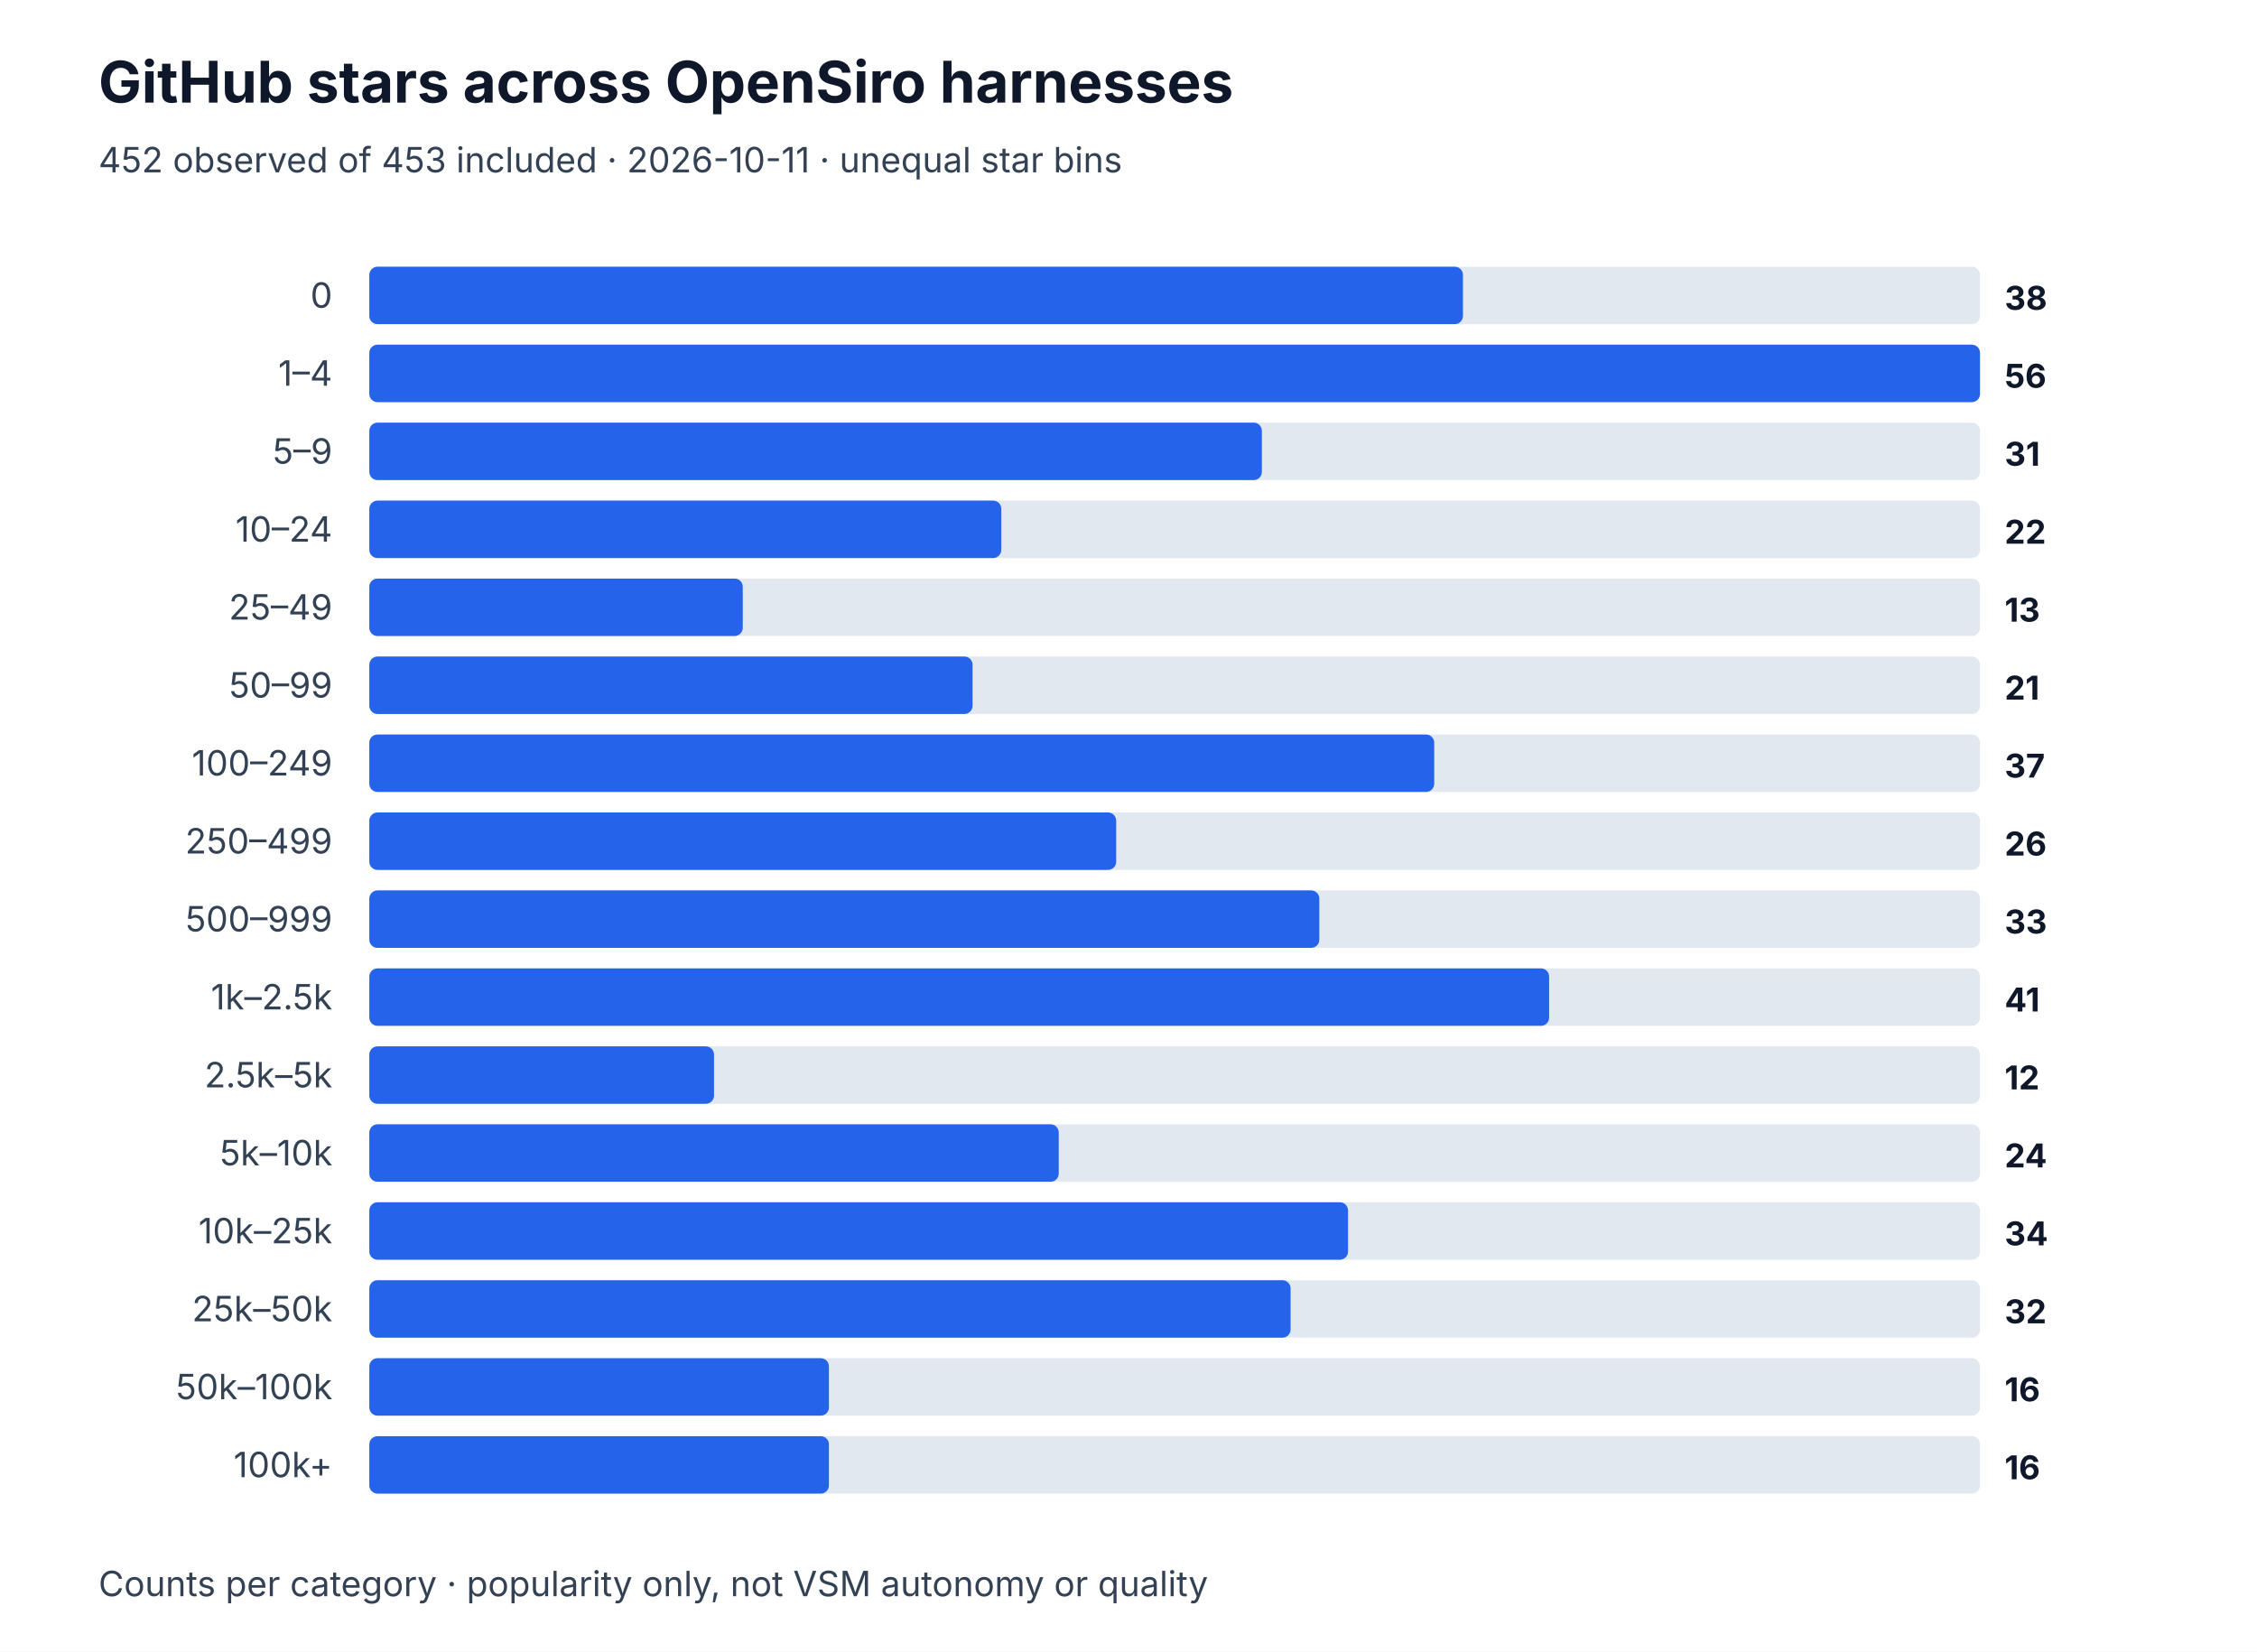
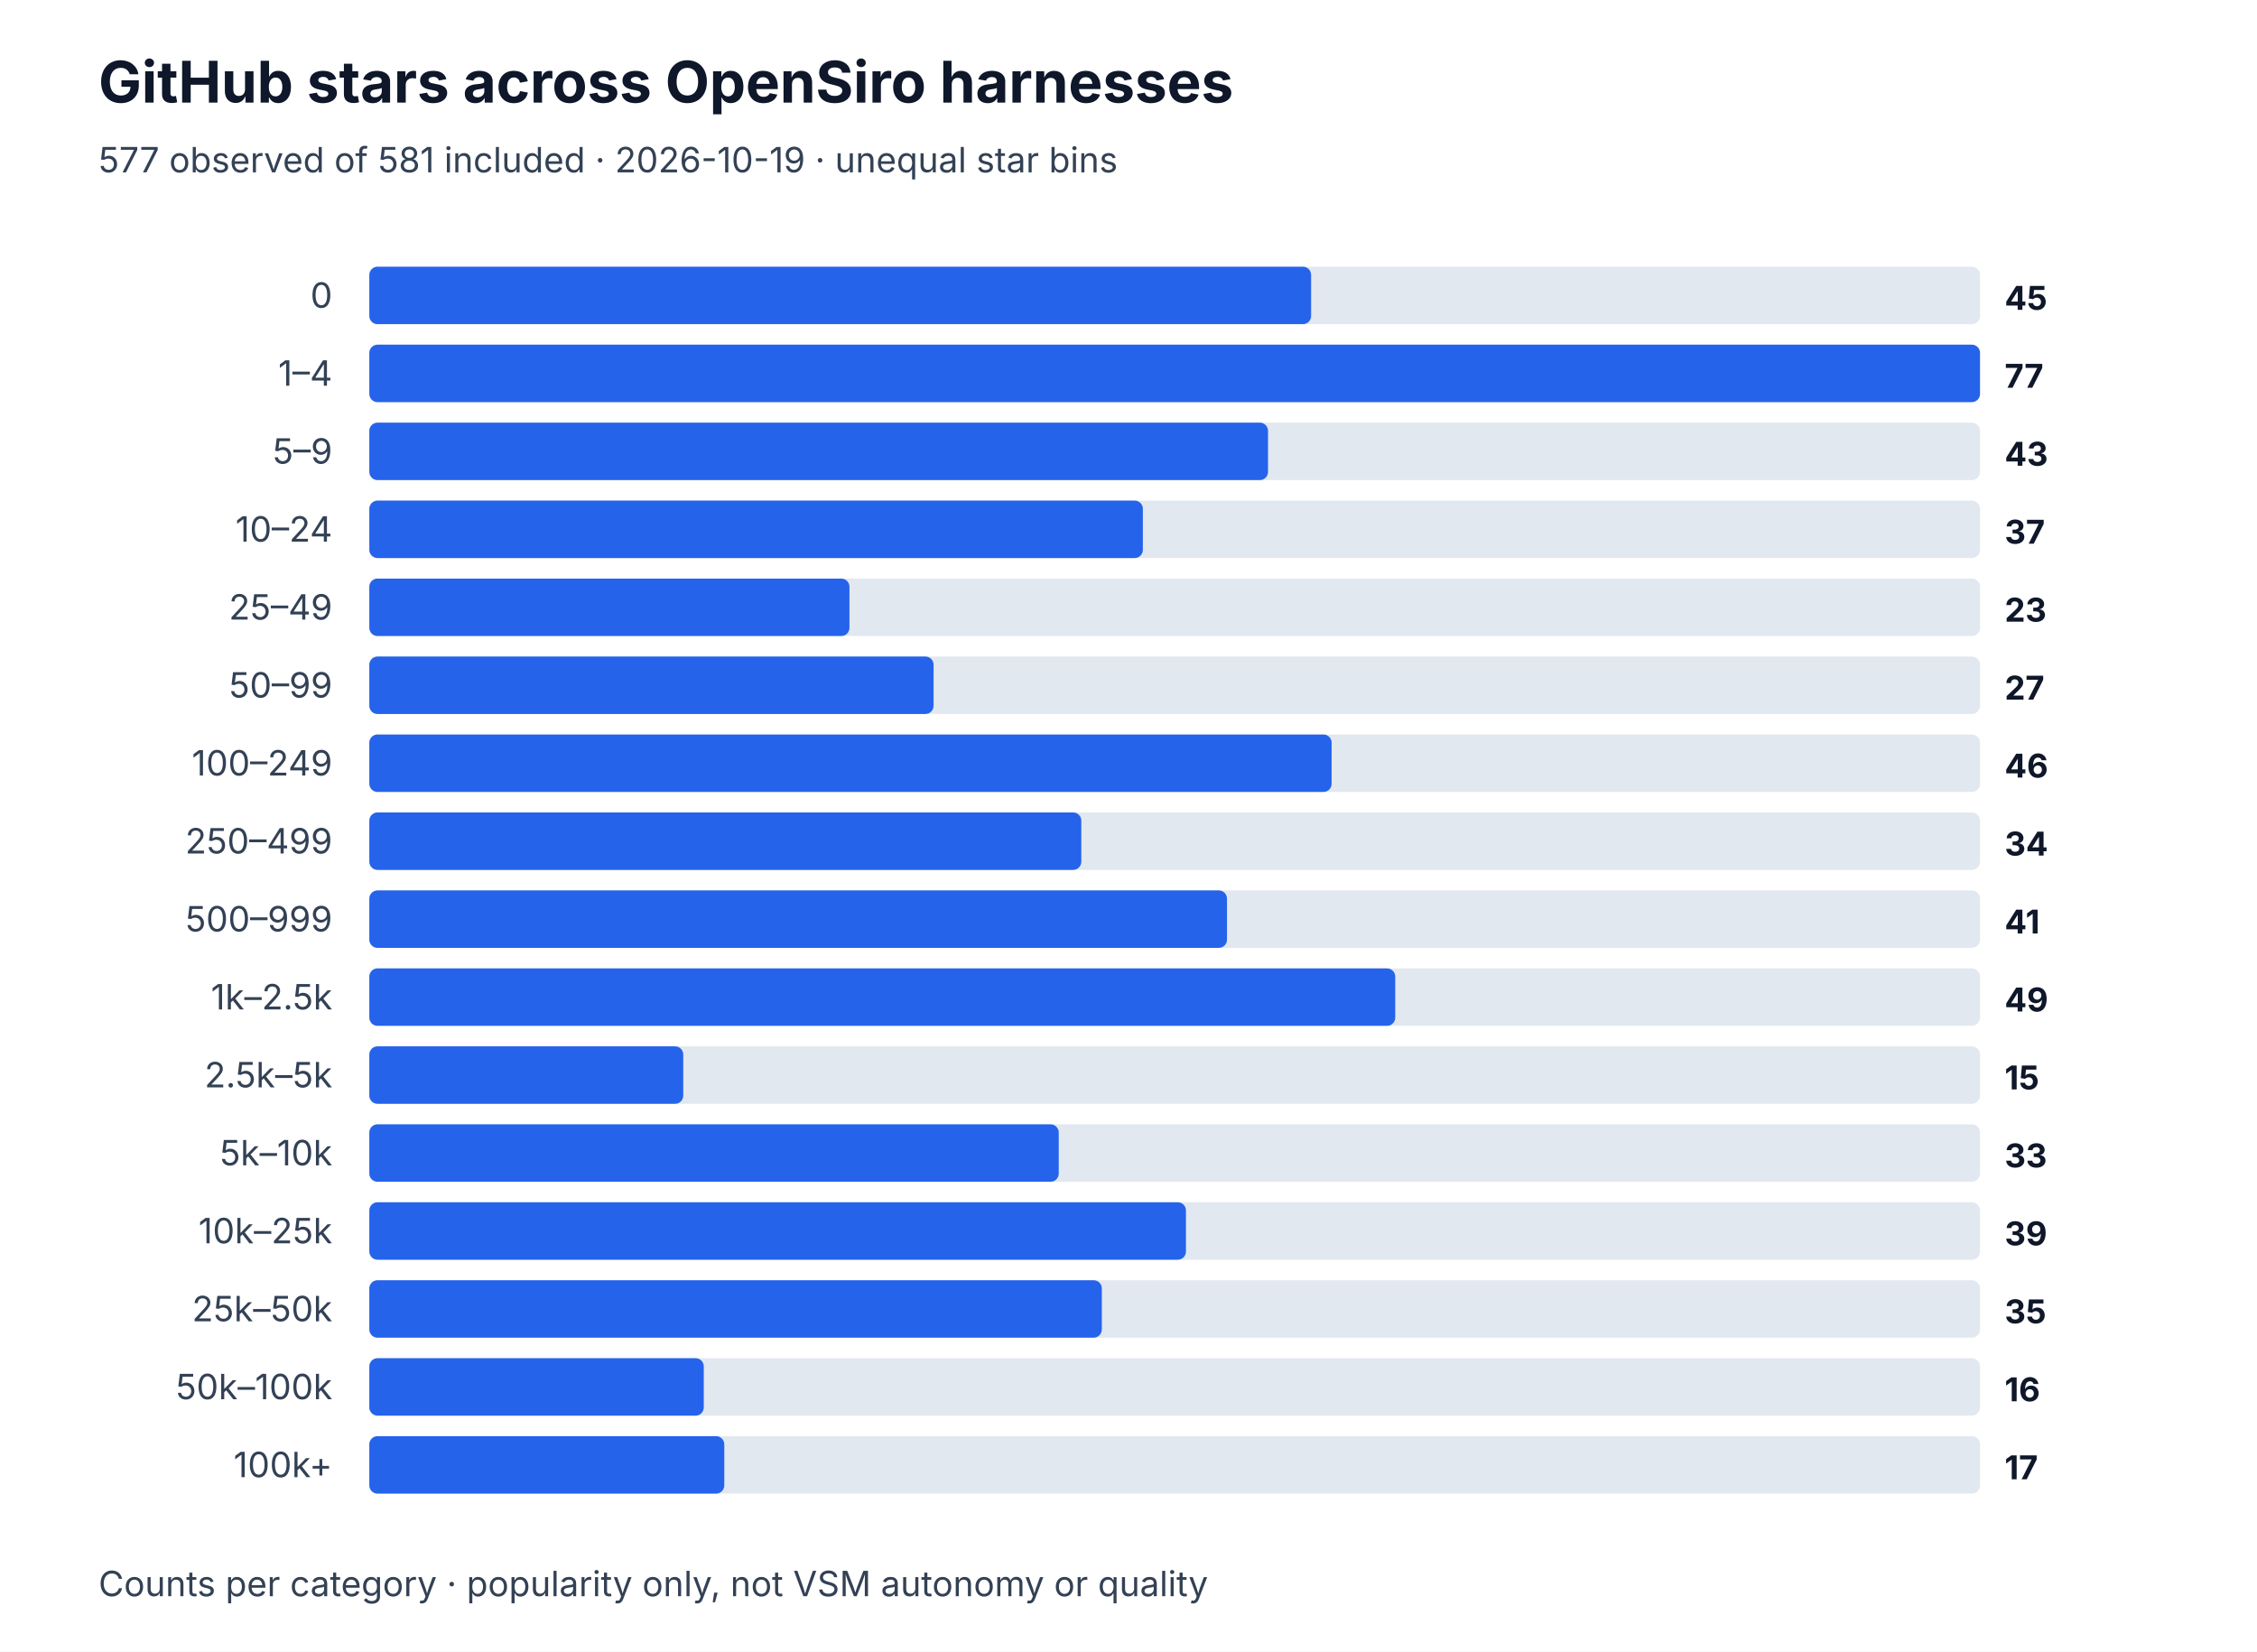
<svg xmlns="http://www.w3.org/2000/svg" viewBox="0 0 1100 805" role="img" aria-labelledby="title desc">
  <rect width="1100" height="805" fill="#ffffff" />
  <style>text{font-family:system-ui,-apple-system,Segoe UI,sans-serif} .axis{fill:#334155;font-size:17px} .value{fill:#0f172a;font-size:16px;font-weight:650}</style>
  <text x="48" y="50" fill="#0f172a" font-family="system-ui,-apple-system,Segoe UI,sans-serif" font-size="28" font-weight="700">GitHub stars across OpenSiro harnesses</text>
-   <text x="48" y="84" class="axis">452 observed of 453 included · 2026-10-11 · unequal star bins</text>
+   <text x="48" y="84" class="axis">577 observed of 581 included · 2026-10-19 · unequal star bins</text>
  <text class="axis" x="162" y="150" text-anchor="end">0</text>
  <rect x="180" y="130" width="785" height="28" rx="4" fill="#e2e8f0" />
-   <rect x="180" y="130" width="533" height="28" rx="4" fill="#2563eb" />
-   <text class="value" x="977" y="151">38</text>
+   <rect x="180" y="130" width="459" height="28" rx="4" fill="#2563eb" />
+   <text class="value" x="977" y="151">45</text>
  <text class="axis" x="162" y="188" text-anchor="end">1–4</text>
  <rect x="180" y="168" width="785" height="28" rx="4" fill="#e2e8f0" />
  <rect x="180" y="168" width="785" height="28" rx="4" fill="#2563eb" />
-   <text class="value" x="977" y="189">56</text>
+   <text class="value" x="977" y="189">77</text>
  <text class="axis" x="162" y="226" text-anchor="end">5–9</text>
  <rect x="180" y="206" width="785" height="28" rx="4" fill="#e2e8f0" />
-   <rect x="180" y="206" width="435" height="28" rx="4" fill="#2563eb" />
-   <text class="value" x="977" y="227">31</text>
+   <rect x="180" y="206" width="438" height="28" rx="4" fill="#2563eb" />
+   <text class="value" x="977" y="227">43</text>
  <text class="axis" x="162" y="264" text-anchor="end">10–24</text>
  <rect x="180" y="244" width="785" height="28" rx="4" fill="#e2e8f0" />
-   <rect x="180" y="244" width="308" height="28" rx="4" fill="#2563eb" />
-   <text class="value" x="977" y="265">22</text>
+   <rect x="180" y="244" width="377" height="28" rx="4" fill="#2563eb" />
+   <text class="value" x="977" y="265">37</text>
  <text class="axis" x="162" y="302" text-anchor="end">25–49</text>
  <rect x="180" y="282" width="785" height="28" rx="4" fill="#e2e8f0" />
-   <rect x="180" y="282" width="182" height="28" rx="4" fill="#2563eb" />
-   <text class="value" x="977" y="303">13</text>
+   <rect x="180" y="282" width="234" height="28" rx="4" fill="#2563eb" />
+   <text class="value" x="977" y="303">23</text>
  <text class="axis" x="162" y="340" text-anchor="end">50–99</text>
  <rect x="180" y="320" width="785" height="28" rx="4" fill="#e2e8f0" />
-   <rect x="180" y="320" width="294" height="28" rx="4" fill="#2563eb" />
-   <text class="value" x="977" y="341">21</text>
+   <rect x="180" y="320" width="275" height="28" rx="4" fill="#2563eb" />
+   <text class="value" x="977" y="341">27</text>
  <text class="axis" x="162" y="378" text-anchor="end">100–249</text>
  <rect x="180" y="358" width="785" height="28" rx="4" fill="#e2e8f0" />
-   <rect x="180" y="358" width="519" height="28" rx="4" fill="#2563eb" />
-   <text class="value" x="977" y="379">37</text>
+   <rect x="180" y="358" width="469" height="28" rx="4" fill="#2563eb" />
+   <text class="value" x="977" y="379">46</text>
  <text class="axis" x="162" y="416" text-anchor="end">250–499</text>
  <rect x="180" y="396" width="785" height="28" rx="4" fill="#e2e8f0" />
-   <rect x="180" y="396" width="364" height="28" rx="4" fill="#2563eb" />
-   <text class="value" x="977" y="417">26</text>
+   <rect x="180" y="396" width="347" height="28" rx="4" fill="#2563eb" />
+   <text class="value" x="977" y="417">34</text>
  <text class="axis" x="162" y="454" text-anchor="end">500–999</text>
  <rect x="180" y="434" width="785" height="28" rx="4" fill="#e2e8f0" />
-   <rect x="180" y="434" width="463" height="28" rx="4" fill="#2563eb" />
-   <text class="value" x="977" y="455">33</text>
+   <rect x="180" y="434" width="418" height="28" rx="4" fill="#2563eb" />
+   <text class="value" x="977" y="455">41</text>
  <text class="axis" x="162" y="492" text-anchor="end">1k–2.5k</text>
  <rect x="180" y="472" width="785" height="28" rx="4" fill="#e2e8f0" />
-   <rect x="180" y="472" width="575" height="28" rx="4" fill="#2563eb" />
-   <text class="value" x="977" y="493">41</text>
+   <rect x="180" y="472" width="500" height="28" rx="4" fill="#2563eb" />
+   <text class="value" x="977" y="493">49</text>
  <text class="axis" x="162" y="530" text-anchor="end">2.5k–5k</text>
  <rect x="180" y="510" width="785" height="28" rx="4" fill="#e2e8f0" />
-   <rect x="180" y="510" width="168" height="28" rx="4" fill="#2563eb" />
-   <text class="value" x="977" y="531">12</text>
+   <rect x="180" y="510" width="153" height="28" rx="4" fill="#2563eb" />
+   <text class="value" x="977" y="531">15</text>
  <text class="axis" x="162" y="568" text-anchor="end">5k–10k</text>
  <rect x="180" y="548" width="785" height="28" rx="4" fill="#e2e8f0" />
  <rect x="180" y="548" width="336" height="28" rx="4" fill="#2563eb" />
-   <text class="value" x="977" y="569">24</text>
+   <text class="value" x="977" y="569">33</text>
  <text class="axis" x="162" y="606" text-anchor="end">10k–25k</text>
  <rect x="180" y="586" width="785" height="28" rx="4" fill="#e2e8f0" />
-   <rect x="180" y="586" width="477" height="28" rx="4" fill="#2563eb" />
-   <text class="value" x="977" y="607">34</text>
+   <rect x="180" y="586" width="398" height="28" rx="4" fill="#2563eb" />
+   <text class="value" x="977" y="607">39</text>
  <text class="axis" x="162" y="644" text-anchor="end">25k–50k</text>
  <rect x="180" y="624" width="785" height="28" rx="4" fill="#e2e8f0" />
-   <rect x="180" y="624" width="449" height="28" rx="4" fill="#2563eb" />
-   <text class="value" x="977" y="645">32</text>
+   <rect x="180" y="624" width="357" height="28" rx="4" fill="#2563eb" />
+   <text class="value" x="977" y="645">35</text>
  <text class="axis" x="162" y="682" text-anchor="end">50k–100k</text>
  <rect x="180" y="662" width="785" height="28" rx="4" fill="#e2e8f0" />
-   <rect x="180" y="662" width="224" height="28" rx="4" fill="#2563eb" />
+   <rect x="180" y="662" width="163" height="28" rx="4" fill="#2563eb" />
  <text class="value" x="977" y="683">16</text>
  <text class="axis" x="162" y="720" text-anchor="end">100k+</text>
  <rect x="180" y="700" width="785" height="28" rx="4" fill="#e2e8f0" />
-   <rect x="180" y="700" width="224" height="28" rx="4" fill="#2563eb" />
-   <text class="value" x="977" y="721">16</text>
+   <rect x="180" y="700" width="173" height="28" rx="4" fill="#2563eb" />
+   <text class="value" x="977" y="721">17</text>
  <text x="48" y="778" class="axis">Counts per category · popularity only, not VSM autonomy or quality</text>
</svg>
